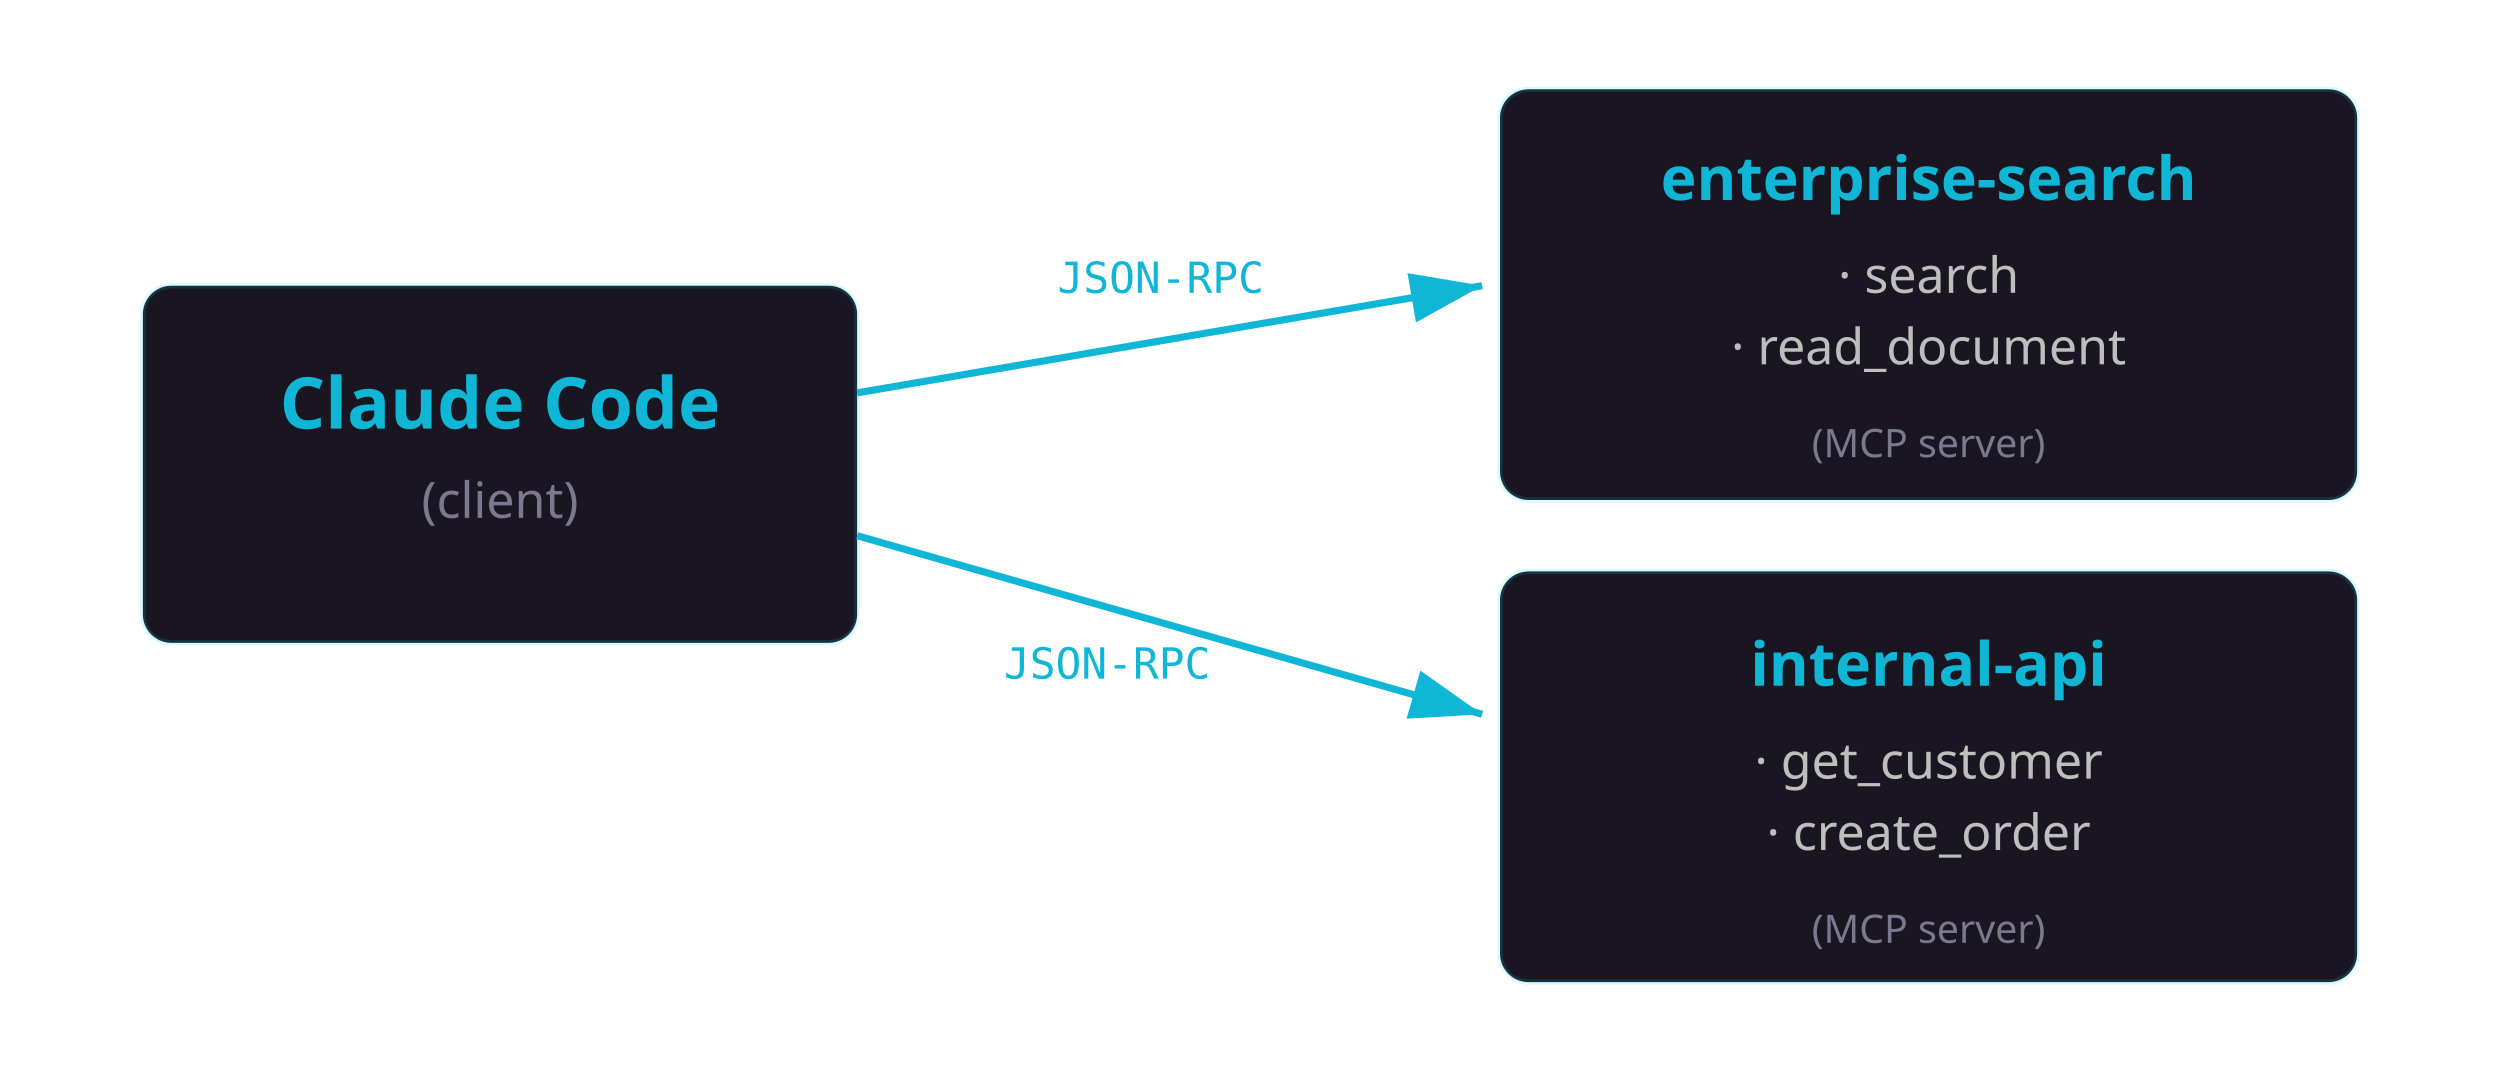
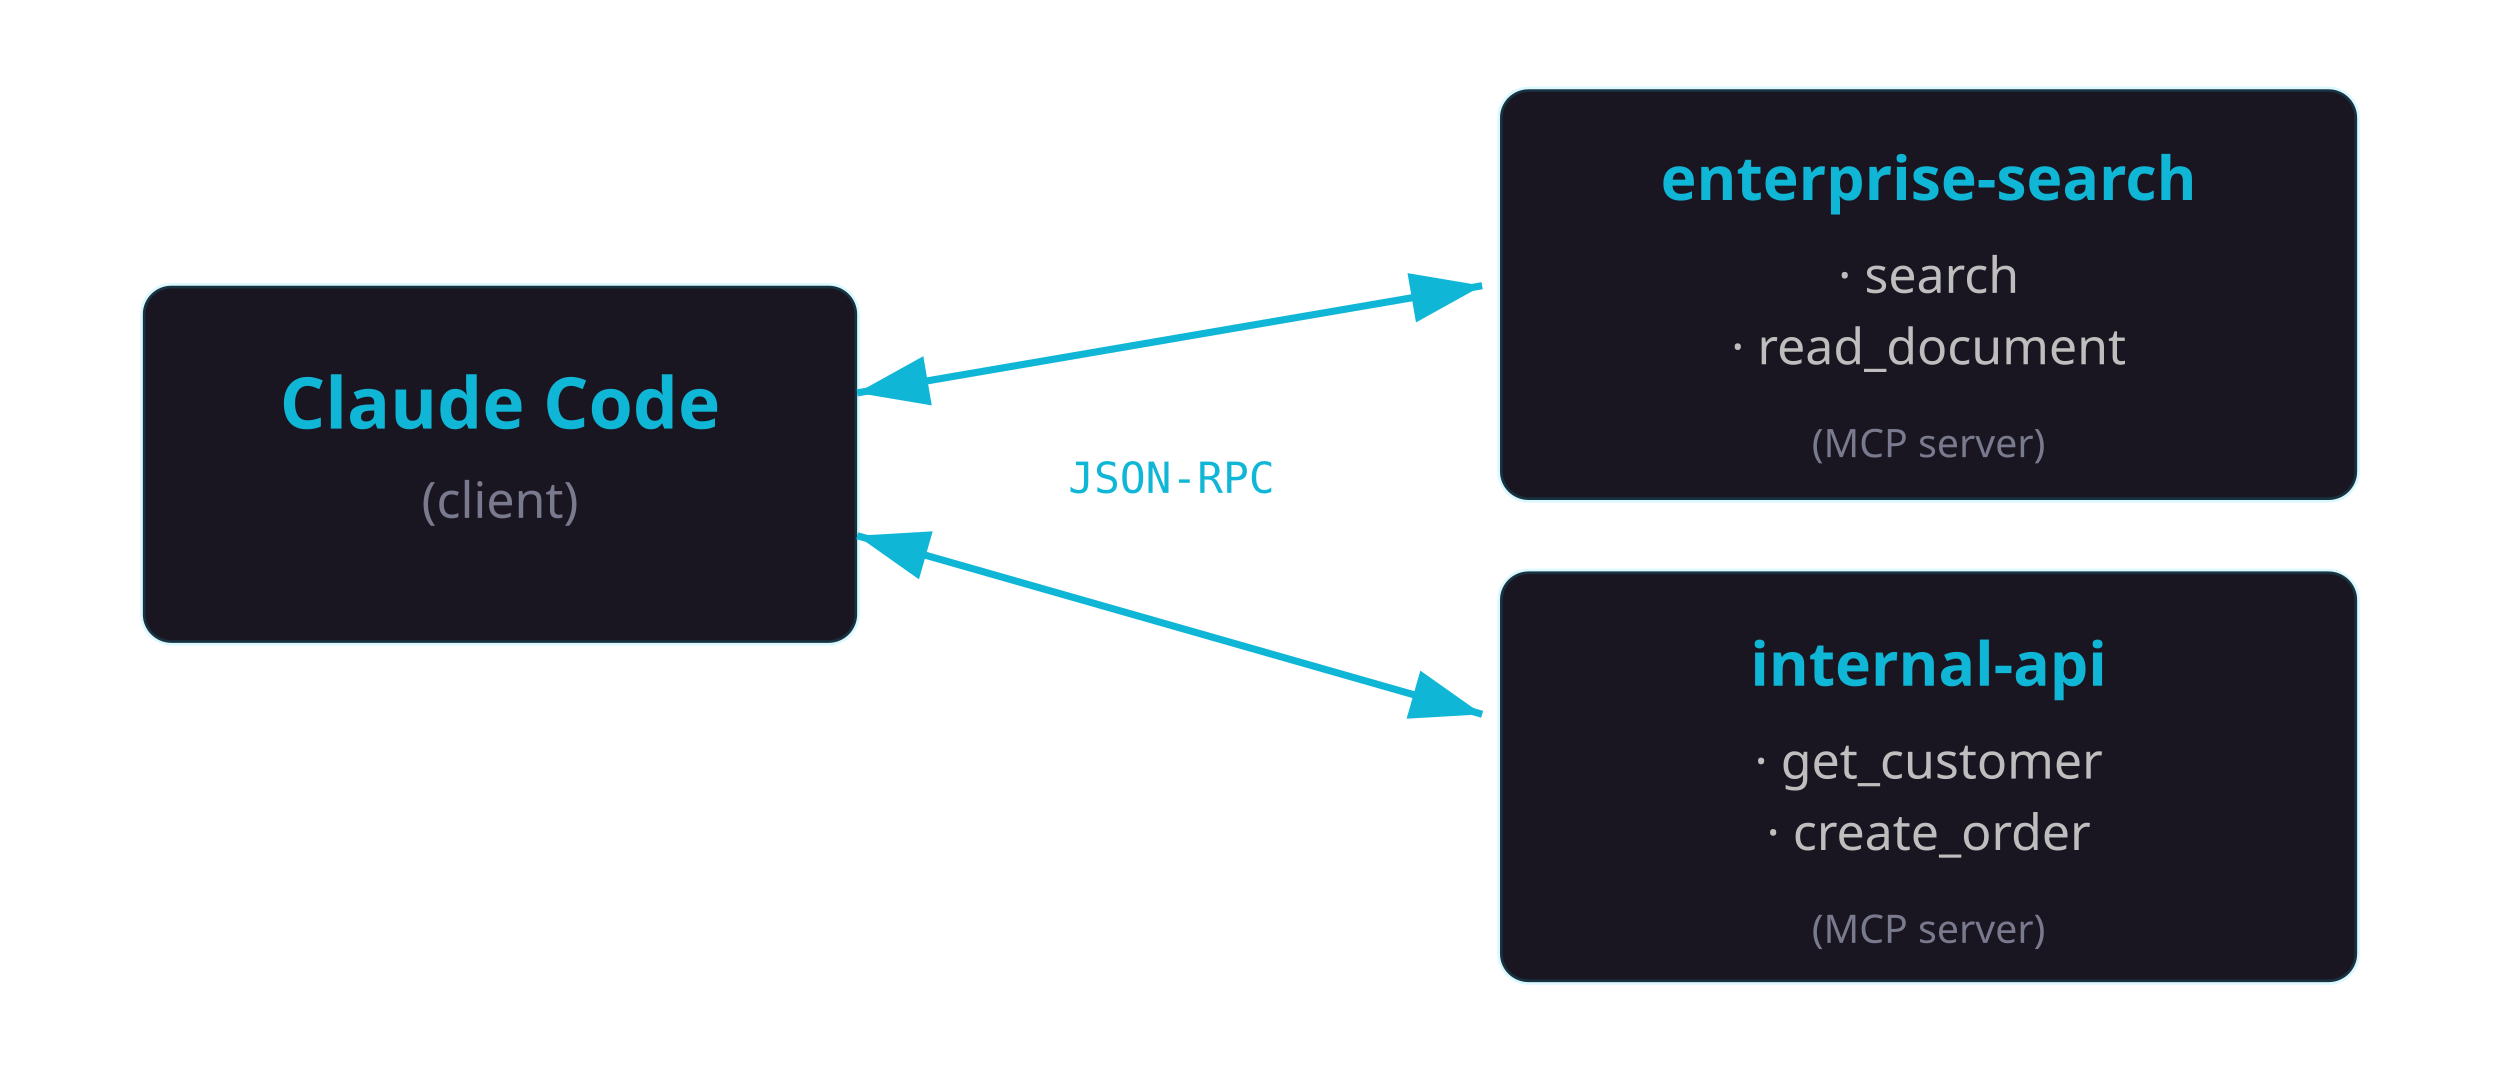
<svg xmlns="http://www.w3.org/2000/svg" width="100%" viewBox="0 0 700 300">
  <defs>
-     <marker id="mcp-arr" markerWidth="10" markerHeight="7" refX="10" refY="3.5" orient="auto">
+     <marker id="biarr-r" markerWidth="10" markerHeight="7" refX="10" refY="3.5" orient="auto">
      <polygon points="0 0, 10 3.5, 0 7" fill="#0fb6d6" />
+     </marker>
+     <marker id="biarr-l" markerWidth="10" markerHeight="7" refX="0" refY="3.5" orient="auto">
+       <polygon points="10 0, 0 3.5, 10 7" fill="#0fb6d6" />
    </marker>
  </defs>
  <rect x="40" y="80" width="200" height="100" rx="8" fill="#191621" stroke="rgba(14, 210, 247, 0.15)" stroke-width="1.5" />
  <text x="140" y="120" text-anchor="middle" fill="#0fb6d6" font-family="Rubik, system-ui, sans-serif" font-size="20" font-weight="600">Claude Code</text>
  <text x="140" y="145" text-anchor="middle" fill="#7a7a8e" font-family="Rubik, system-ui, sans-serif" font-size="14">(client)</text>
  <rect x="420" y="25" width="240" height="115" rx="8" fill="#191621" stroke="rgba(14, 210, 247, 0.15)" stroke-width="1.5" />
  <text x="540" y="56" text-anchor="middle" fill="#0fb6d6" font-family="Rubik, system-ui, sans-serif" font-size="17" font-weight="600">enterprise-search</text>
  <text x="540" y="82" text-anchor="middle" fill="#bebebe" font-family="Rubik, system-ui, sans-serif" font-size="14">· search</text>
  <text x="540" y="102" text-anchor="middle" fill="#bebebe" font-family="Rubik, system-ui, sans-serif" font-size="14">· read_document</text>
  <text x="540" y="128" text-anchor="middle" fill="#7a7a8e" font-family="Rubik, system-ui, sans-serif" font-size="11">(MCP server)</text>
  <rect x="420" y="160" width="240" height="115" rx="8" fill="#191621" stroke="rgba(14, 210, 247, 0.15)" stroke-width="1.5" />
  <text x="540" y="192" text-anchor="middle" fill="#0fb6d6" font-family="Rubik, system-ui, sans-serif" font-size="17" font-weight="600">internal-api</text>
  <text x="540" y="218" text-anchor="middle" fill="#bebebe" font-family="Rubik, system-ui, sans-serif" font-size="14">· get_customer</text>
  <text x="540" y="238" text-anchor="middle" fill="#bebebe" font-family="Rubik, system-ui, sans-serif" font-size="14">· create_order</text>
  <text x="540" y="264" text-anchor="middle" fill="#7a7a8e" font-family="Rubik, system-ui, sans-serif" font-size="11">(MCP server)</text>
-   <line x1="240" y1="110" x2="415" y2="80" stroke="#0fb6d6" stroke-width="2" marker-end="url(#mcp-arr)" />
-   <text x="325" y="82" text-anchor="middle" fill="#0fb6d6" font-family="ui-monospace, Cascadia Code, monospace" font-size="12">JSON-RPC</text>
-   <line x1="240" y1="150" x2="415" y2="200" stroke="#0fb6d6" stroke-width="2" marker-end="url(#mcp-arr)" />
-   <text x="310" y="190" text-anchor="middle" fill="#0fb6d6" font-family="ui-monospace, Cascadia Code, monospace" font-size="12">JSON-RPC</text>
+   <line x1="240" y1="110" x2="415" y2="80" stroke="#0fb6d6" stroke-width="2" marker-end="url(#biarr-r)" marker-start="url(#biarr-l)" />
+   <line x1="240" y1="150" x2="415" y2="200" stroke="#0fb6d6" stroke-width="2" marker-end="url(#biarr-r)" marker-start="url(#biarr-l)" />
+   <text x="328" y="138" text-anchor="middle" fill="#0fb6d6" font-family="ui-monospace, Cascadia Code, monospace" font-size="12">JSON-RPC</text>
</svg>
